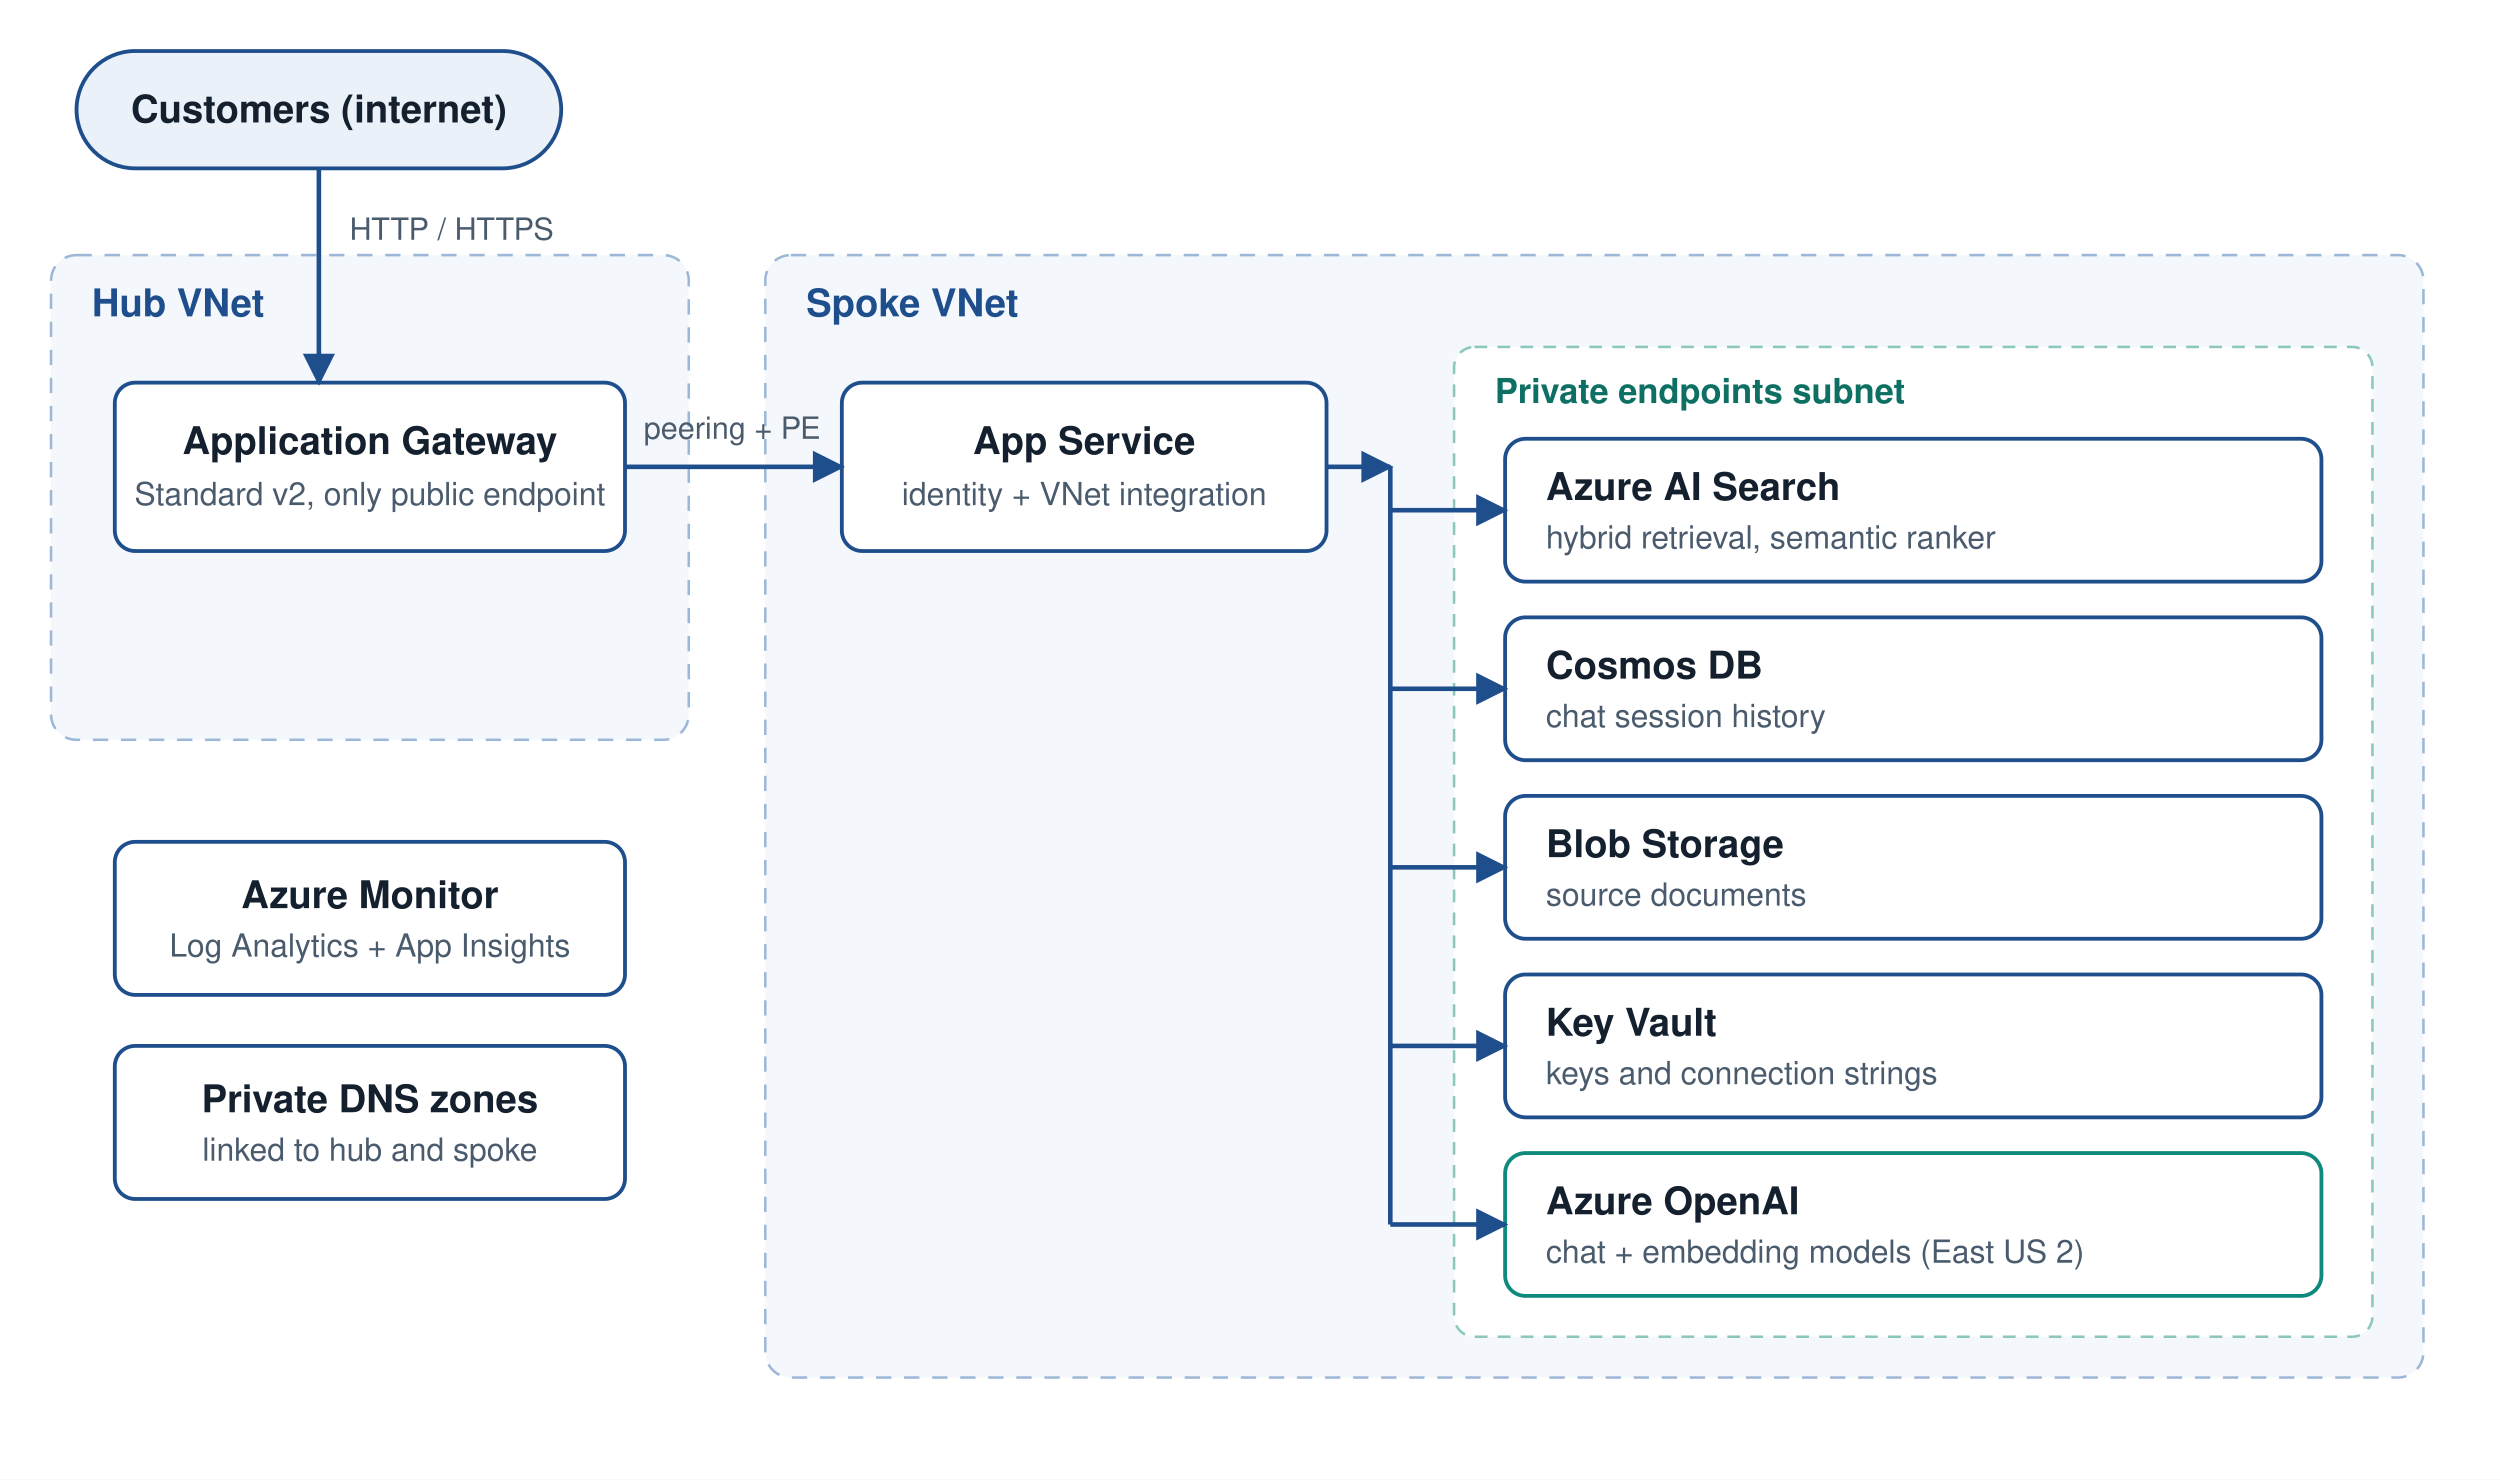
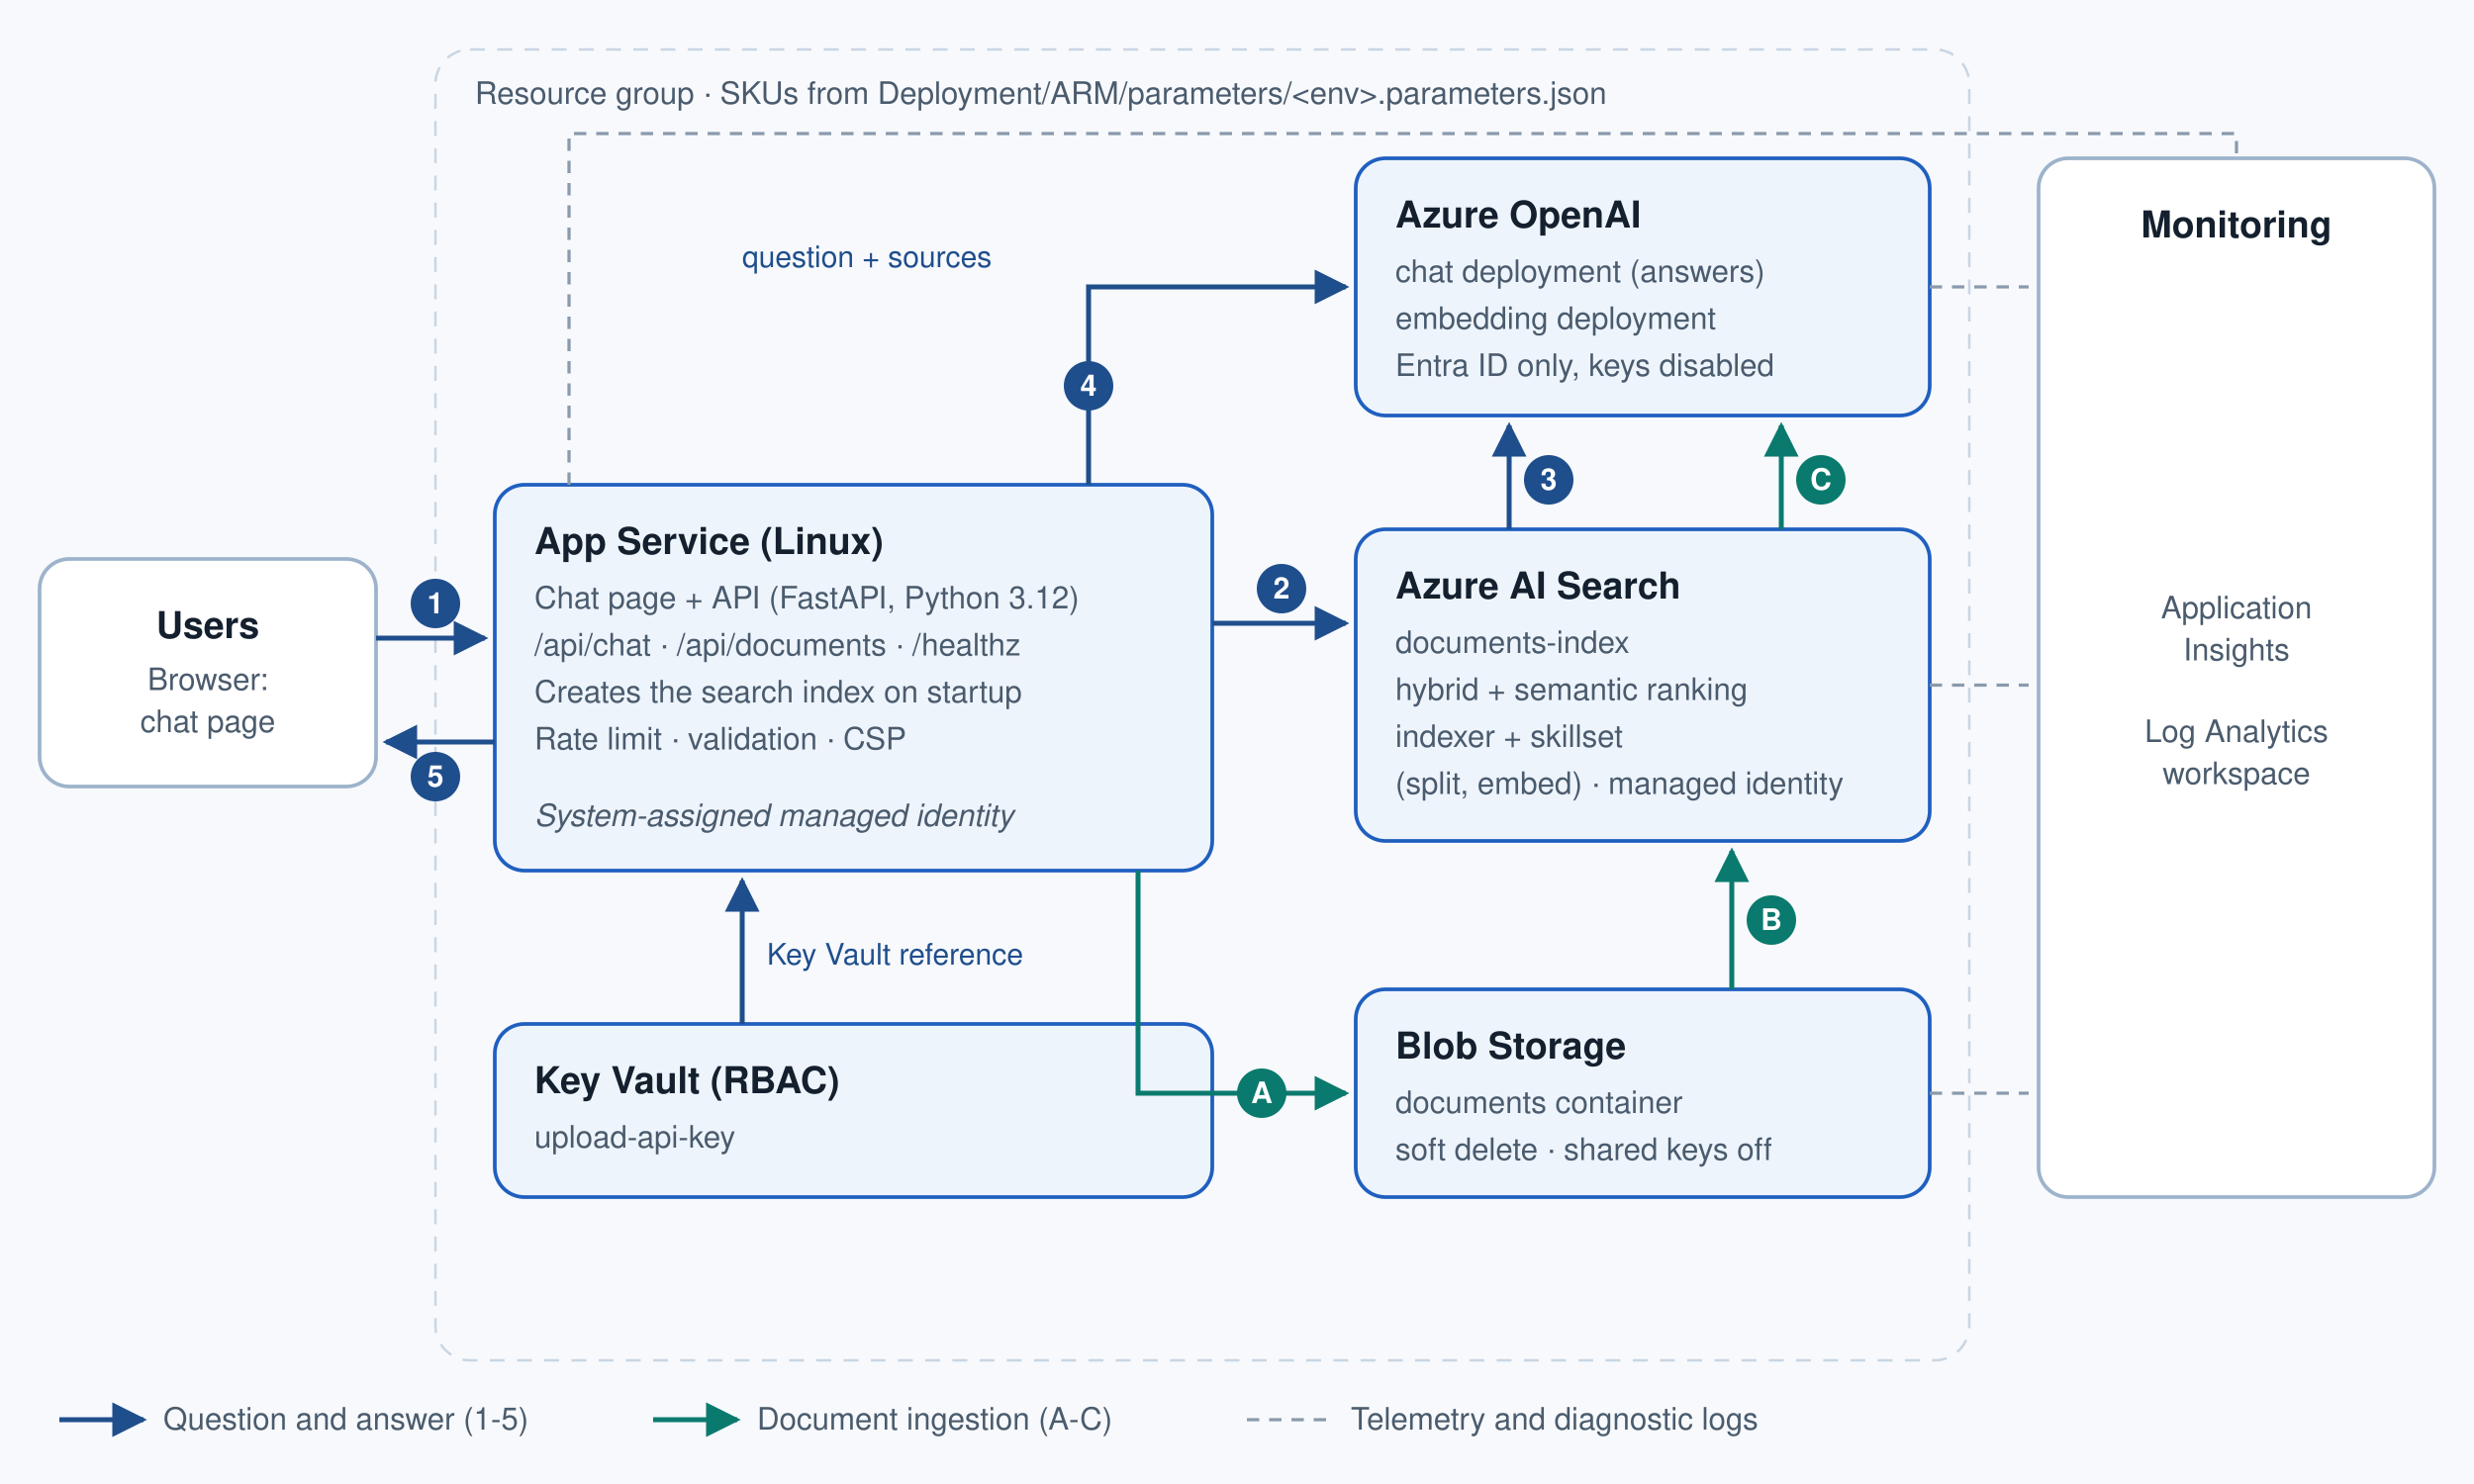
- <svg xmlns="http://www.w3.org/2000/svg" viewBox="0 0 980 580" role="img" aria-labelledby="t d" font-family="'Segoe UI', Helvetica, Arial, sans-serif">
+ <svg xmlns="http://www.w3.org/2000/svg" viewBox="0 0 1000 600" role="img" aria-labelledby="t d" font-family="'Segoe UI', Helvetica, Arial, sans-serif">
  <defs>
    <marker id="a" viewBox="0 0 10 10" refX="9" refY="5" markerWidth="7" markerHeight="7" orient="auto-start-reverse">
      <path d="M0 0L10 5L0 10z" fill="#1F4E8C" />
    </marker>
+     <marker id="g" viewBox="0 0 10 10" refX="9" refY="5" markerWidth="7" markerHeight="7" orient="auto-start-reverse">
+       <path d="M0 0L10 5L0 10z" fill="#0B7A6E" />
+     </marker>
+     <style>
+       .box { fill: #FFFFFF; stroke: #9DB3CB; stroke-width: 1.5; }
+       .az { fill: #EEF4FC; stroke: #1F5FBF; stroke-width: 1.5; }
+       .h { font-size: 15px; font-weight: 600; fill: #14202E; }
+       .s { font-size: 12.5px; fill: #4A5B6D; }
+       .flow { stroke: #1F4E8C; stroke-width: 2; fill: none; marker-end: url(#a); }
+       .ingest { stroke: #0B7A6E; stroke-width: 2; fill: none; marker-end: url(#g); }
+       .mon { stroke: #8A9AAC; stroke-width: 1.3; stroke-dasharray: 5 4; fill: none; }
+       .num { fill: #1F4E8C; }
+       .numg { fill: #0B7A6E; }
+       .nt { font-size: 12px; font-weight: 700; fill: #FFFFFF; text-anchor: middle; }
+       .lbl { font-size: 12px; fill: #1F4E8C; }
+       .lblg { font-size: 12px; fill: #0B7A6E; }
+     </style>
  </defs>
-   <rect width="980" height="580" fill="#FFFFFF" />
-   <rect x="30" y="20" width="190" height="46" rx="23" fill="#EAF1F9" stroke="#1F4E8C" stroke-width="1.5" />
-   <text x="125" y="48" font-size="15" font-weight="600" fill="#14202E" text-anchor="middle">Customers (internet)</text>
-   <rect x="20" y="100" width="250" height="190" rx="10" fill="#F4F8FC" stroke="#9DB8D6" stroke-dasharray="6 5" />
-   <text x="36" y="124" font-size="15" font-weight="600" fill="#1F4E8C">Hub VNet</text>
-   <rect x="45" y="150" width="200" height="66" rx="8" fill="#FFFFFF" stroke="#1F4E8C" stroke-width="1.5" />
-   <text x="145" y="178" font-size="15" font-weight="600" fill="#14202E" text-anchor="middle">Application Gateway</text>
-   <text x="145" y="198" font-size="12.5" fill="#4A5B6D" text-anchor="middle">Standard v2, only public endpoint</text>
-   <rect x="300" y="100" width="650" height="440" rx="10" fill="#F4F8FC" stroke="#9DB8D6" stroke-dasharray="6 5" />
-   <text x="316" y="124" font-size="15" font-weight="600" fill="#1F4E8C">Spoke VNet</text>
-   <rect x="330" y="150" width="190" height="66" rx="8" fill="#FFFFFF" stroke="#1F4E8C" stroke-width="1.5" />
-   <text x="425" y="178" font-size="15" font-weight="600" fill="#14202E" text-anchor="middle">App Service</text>
-   <text x="425" y="198" font-size="12.5" fill="#4A5B6D" text-anchor="middle">identity + VNet integration</text>
-   <rect x="570" y="136" width="360" height="388" rx="8" fill="#FFFFFF" stroke="#8CC7BE" stroke-dasharray="5 4" />
-   <text x="586" y="158" font-size="13.5" font-weight="600" fill="#0E6F63">Private endpoints subnet</text>
-   <g stroke="#1F4E8C" stroke-width="1.5" fill="#FFFFFF">
-     <rect x="590" y="172" width="320" height="56" rx="8" />
-     <rect x="590" y="242" width="320" height="56" rx="8" />
-     <rect x="590" y="312" width="320" height="56" rx="8" />
-     <rect x="590" y="382" width="320" height="56" rx="8" />
-     <rect x="590" y="452" width="320" height="56" rx="8" stroke="#0E8A7D" />
+   <rect width="1000" height="600" fill="#F7F9FC" />
+   <rect x="176" y="20" width="620" height="530" rx="14" fill="none" stroke="#C9D5E3" stroke-dasharray="6 5" />
+   <text x="192" y="42" class="s">Resource group · SKUs from Deployment/ARM/parameters/&lt;env&gt;.parameters.json</text>
+   <rect x="16" y="226" width="136" height="92" rx="12" class="box" />
+   <text x="84" y="258" class="h" text-anchor="middle">Users</text>
+   <text x="84" y="279" class="s" text-anchor="middle">Browser:</text>
+   <text x="84" y="296" class="s" text-anchor="middle">chat page</text>
+   <rect x="200" y="196" width="290" height="156" rx="12" class="az" />
+   <text x="216" y="224" class="h">App Service (Linux)</text>
+   <text x="216" y="246" class="s">Chat page + API (FastAPI, Python 3.12)</text>
+   <text x="216" y="265" class="s">/api/chat · /api/documents · /healthz</text>
+   <text x="216" y="284" class="s">Creates the search index on startup</text>
+   <text x="216" y="303" class="s">Rate limit · validation · CSP</text>
+   <text x="216" y="334" class="s" font-style="italic">System-assigned managed identity</text>
+   <rect x="548" y="64" width="232" height="104" rx="12" class="az" />
+   <text x="564" y="92" class="h">Azure OpenAI</text>
+   <text x="564" y="114" class="s">chat deployment (answers)</text>
+   <text x="564" y="133" class="s">embedding deployment</text>
+   <text x="564" y="152" class="s">Entra ID only, keys disabled</text>
+   <rect x="548" y="214" width="232" height="126" rx="12" class="az" />
+   <text x="564" y="242" class="h">Azure AI Search</text>
+   <text x="564" y="264" class="s">documents-index</text>
+   <text x="564" y="283" class="s">hybrid + semantic ranking</text>
+   <text x="564" y="302" class="s">indexer + skillset</text>
+   <text x="564" y="321" class="s">(split, embed) · managed identity</text>
+   <rect x="548" y="400" width="232" height="84" rx="12" class="az" />
+   <text x="564" y="428" class="h">Blob Storage</text>
+   <text x="564" y="450" class="s">documents container</text>
+   <text x="564" y="469" class="s">soft delete · shared keys off</text>
+   <rect x="200" y="414" width="290" height="70" rx="12" class="az" />
+   <text x="216" y="442" class="h">Key Vault (RBAC)</text>
+   <text x="216" y="464" class="s">upload-api-key</text>
+   <rect x="824" y="64" width="160" height="420" rx="12" class="box" />
+   <text x="904" y="96" class="h" text-anchor="middle">Monitoring</text>
+   <text x="904" y="250" class="s" text-anchor="middle">Application</text>
+   <text x="904" y="267" class="s" text-anchor="middle">Insights</text>
+   <text x="904" y="300" class="s" text-anchor="middle">Log Analytics</text>
+   <text x="904" y="317" class="s" text-anchor="middle">workspace</text>
+   <path d="M152 258 H196" class="flow" />
+   <circle cx="176" cy="244" r="10" class="num" />
+   <text x="176" y="248" class="nt">1</text>
+   <path d="M200 300 H156" class="flow" />
+   <circle cx="176" cy="314" r="10" class="num" />
+   <text x="176" y="318" class="nt">5</text>
+   <path d="M490 252 H544" class="flow" />
+   <circle cx="518" cy="238" r="10" class="num" />
+   <text x="518" y="242" class="nt">2</text>
+   <path d="M610 214 V172" class="flow" />
+   <circle cx="626" cy="194" r="10" class="num" />
+   <text x="626" y="198" class="nt">3</text>
+   <path d="M440 196 V116 H544" class="flow" />
+   <circle cx="440" cy="156" r="10" class="num" />
+   <text x="440" y="160" class="nt">4</text>
+   <text x="300" y="108" class="lbl">question + sources</text>
+   <path d="M460 352 V442 H544" class="ingest" />
+   <circle cx="510" cy="442" r="10" class="numg" />
+   <text x="510" y="446" class="nt">A</text>
+   <path d="M700 400 V344" class="ingest" />
+   <circle cx="716" cy="372" r="10" class="numg" />
+   <text x="716" y="376" class="nt">B</text>
+   <path d="M720 214 V172" class="ingest" />
+   <circle cx="736" cy="194" r="10" class="numg" />
+   <text x="736" y="198" class="nt">C</text>
+   <path d="M300 414 V356" class="flow" />
+   <text x="310" y="390" class="lbl">Key Vault reference</text>
+   <path d="M780 116 H820" class="mon" />
+   <path d="M780 277 H820" class="mon" />
+   <path d="M780 442 H820" class="mon" />
+   <path d="M230 196 V54 H904 V64" class="mon" />
+   <g transform="translate(24 566)">
+     <path d="M0 8 H34" class="flow" />
+     <text x="42" y="12" class="s">Question and answer (1-5)</text>
+     <path d="M240 8 H274" class="ingest" />
+     <text x="282" y="12" class="s">Document ingestion (A-C)</text>
+     <path d="M480 8 H514" class="mon" />
+     <text x="522" y="12" class="s">Telemetry and diagnostic logs</text>
  </g>
-   <g font-size="15" font-weight="600" fill="#14202E">
-     <text x="606" y="196">Azure AI Search</text>
-     <text x="606" y="266">Cosmos DB</text>
-     <text x="606" y="336">Blob Storage</text>
-     <text x="606" y="406">Key Vault</text>
-     <text x="606" y="476">Azure OpenAI</text>
-   </g>
-   <g font-size="12.5" fill="#4A5B6D">
-     <text x="606" y="215">hybrid retrieval, semantic ranker</text>
-     <text x="606" y="285">chat session history</text>
-     <text x="606" y="355">source documents</text>
-     <text x="606" y="425">keys and connection strings</text>
-     <text x="606" y="495">chat + embedding models (East US 2)</text>
-   </g>
-   <g stroke="#1F4E8C" stroke-width="1.8" fill="none" marker-end="url(#a)">
-     <path d="M125 66V150" />
-     <path d="M245 183H330" />
-     <path d="M520 183H545" />
-   </g>
-   <g stroke="#1F4E8C" stroke-width="1.8" fill="none">
-     <path d="M545 183V480" />
-   </g>
-   <g stroke="#1F4E8C" stroke-width="1.8" fill="none" marker-end="url(#a)">
-     <path d="M545 200H590" />
-     <path d="M545 270H590" />
-     <path d="M545 340H590" />
-     <path d="M545 410H590" />
-     <path d="M545 480H590" />
-   </g>
-   <text x="287" y="172" font-size="12" fill="#4A5B6D" text-anchor="middle">peering + PE</text>
-   <text x="137" y="94" font-size="12" fill="#4A5B6D">HTTP / HTTPS</text>
-   <rect x="45" y="330" width="200" height="60" rx="8" fill="#FFFFFF" stroke="#1F4E8C" stroke-width="1.5" />
-   <text x="145" y="356" font-size="15" font-weight="600" fill="#14202E" text-anchor="middle">Azure Monitor</text>
-   <text x="145" y="375" font-size="12.5" fill="#4A5B6D" text-anchor="middle">Log Analytics + App Insights</text>
-   <rect x="45" y="410" width="200" height="60" rx="8" fill="#FFFFFF" stroke="#1F4E8C" stroke-width="1.5" />
-   <text x="145" y="436" font-size="15" font-weight="600" fill="#14202E" text-anchor="middle">Private DNS zones</text>
-   <text x="145" y="455" font-size="12.5" fill="#4A5B6D" text-anchor="middle">linked to hub and spoke</text>
</svg>
